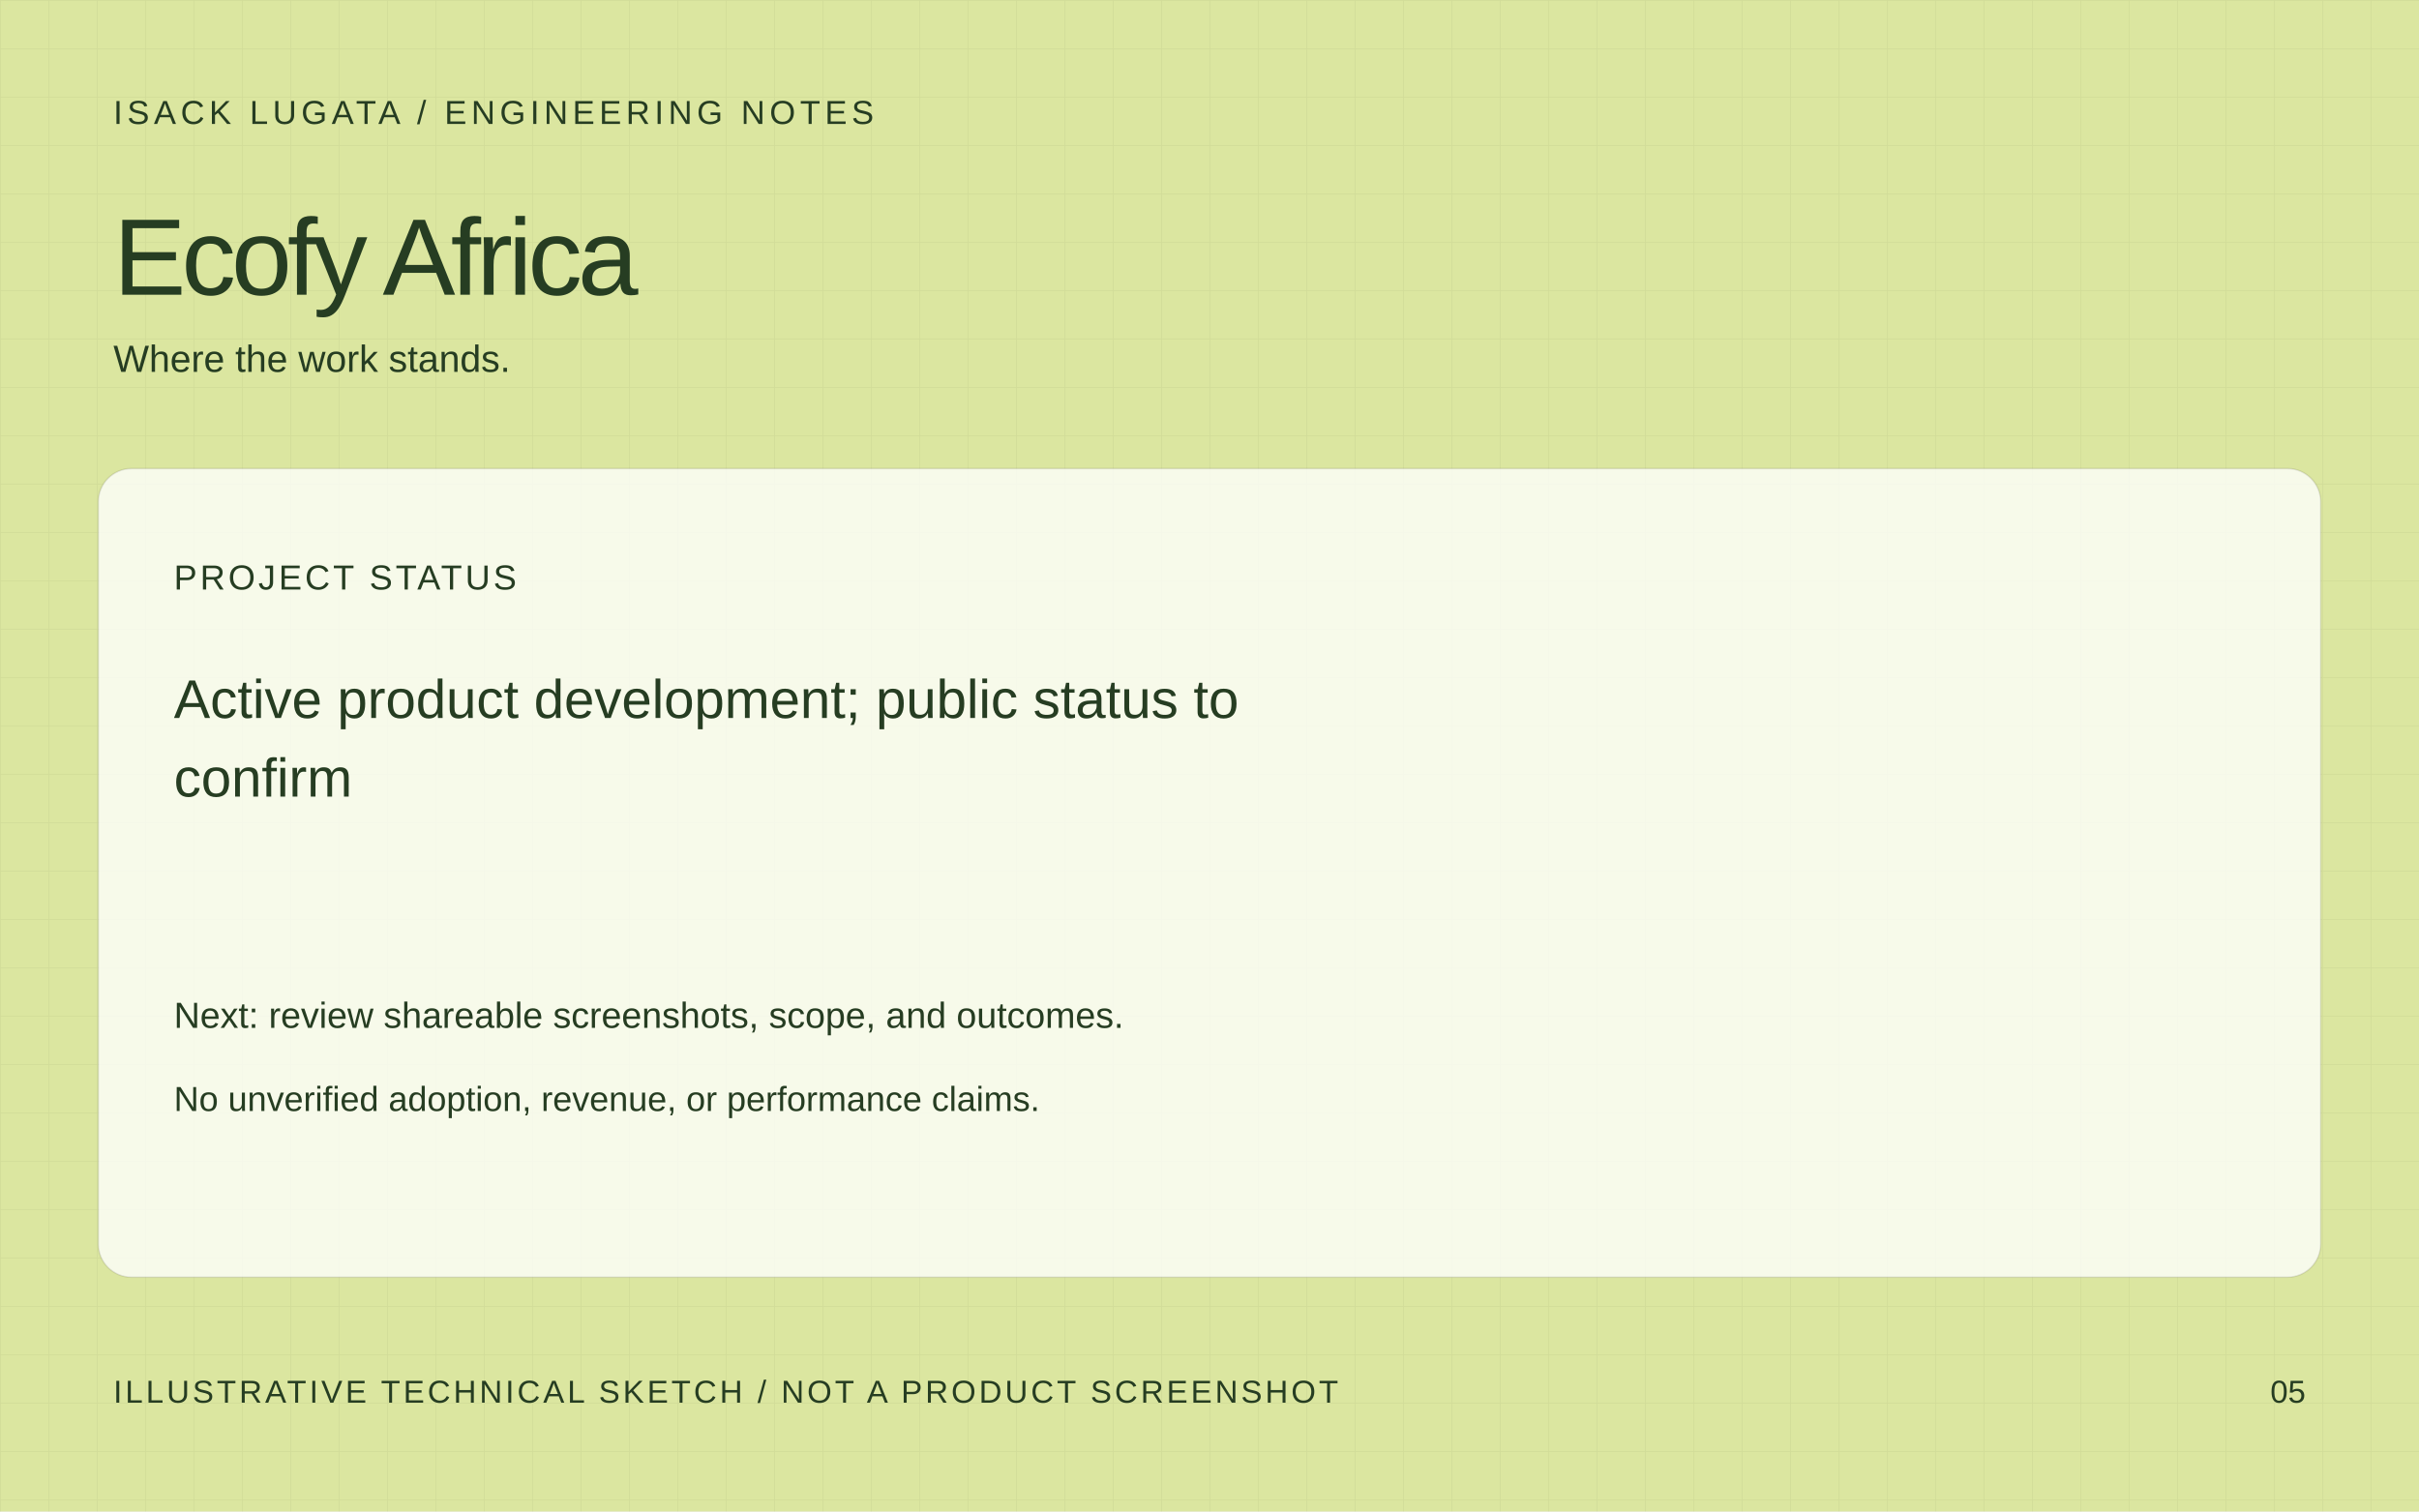
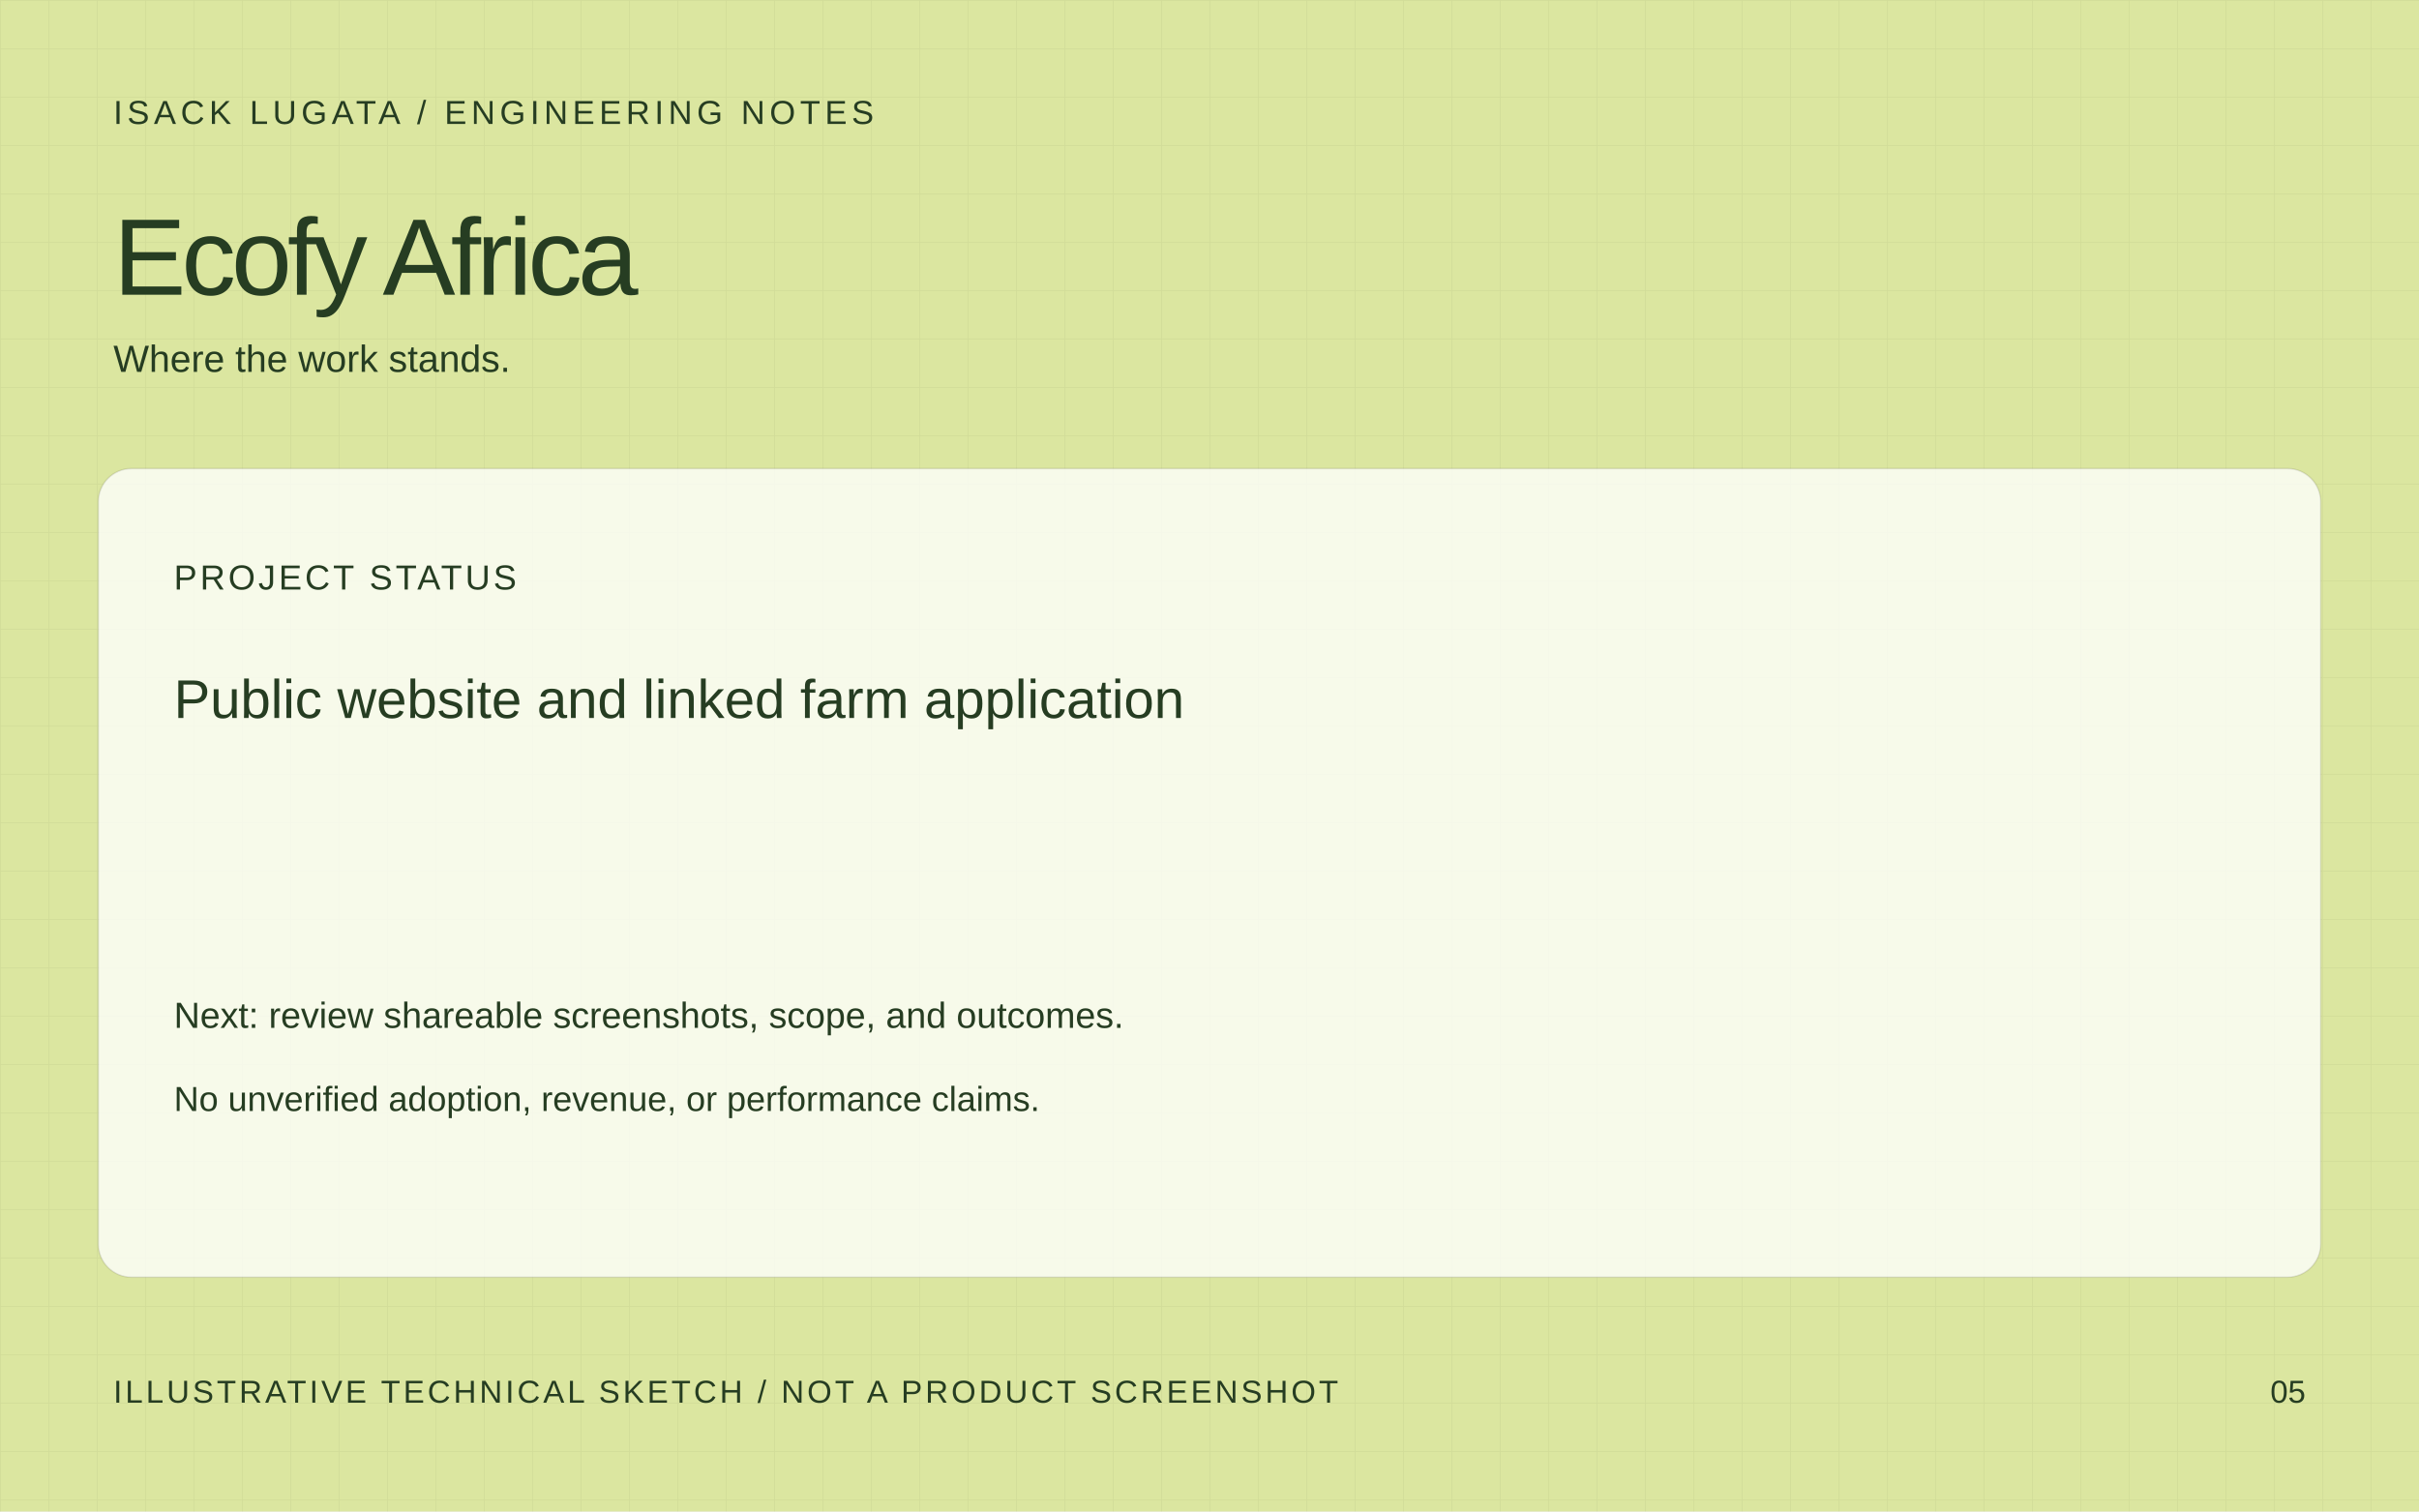
<svg xmlns="http://www.w3.org/2000/svg" width="1600" height="1000" viewBox="0 0 1600 1000" font-family="Arial, Helvetica, sans-serif">
  <rect width="1600" height="1000" fill="#dbe6a0" />
  <defs>
    <pattern id="grid" width="32" height="32" patternUnits="userSpaceOnUse">
      <path d="M 32 0 L 0 0 0 32" fill="none" stroke="#000" opacity=".05" />
    </pattern>
  </defs>
  <rect width="1600" height="1000" fill="url(#grid)" />
  <text x="75" y="82" font-size="22" fill="#263d22" letter-spacing="3">ISACK LUGATA / ENGINEERING NOTES</text>
  <text x="75" y="195" font-size="72" fill="#263d22" letter-spacing="-3">Ecofy Africa</text>
  <text x="75" y="246" font-size="25" fill="#263d22">Where the work stands.</text>
  <rect x="65" y="310" width="1470" height="535" rx="22" fill="#fff" fill-opacity=".78" stroke="#000" stroke-opacity=".10" />
  <text x="115" y="390" font-size="23" fill="#263d22" letter-spacing="2">PROJECT STATUS</text>
-   <text x="115" y="475" font-size="36" fill="#263d22">Active product development; public status to</text>
-   <text x="115" y="527" font-size="36" fill="#263d22">confirm</text>
+   <text x="115" y="475" font-size="36" fill="#263d22">Public website and linked farm application</text>
  <text x="115" y="680" font-size="24" fill="#263d22">Next: review shareable screenshots, scope, and outcomes.</text>
  <text x="115" y="735" font-size="23" fill="#263d22">No unverified adoption, revenue, or performance claims.</text>
  <text x="75" y="928" font-size="21" fill="#263d22" letter-spacing="2">ILLUSTRATIVE TECHNICAL SKETCH / NOT A PRODUCT SCREENSHOT</text>
  <text x="1525" y="928" font-size="21" fill="#263d22" text-anchor="end">05</text>
</svg>
